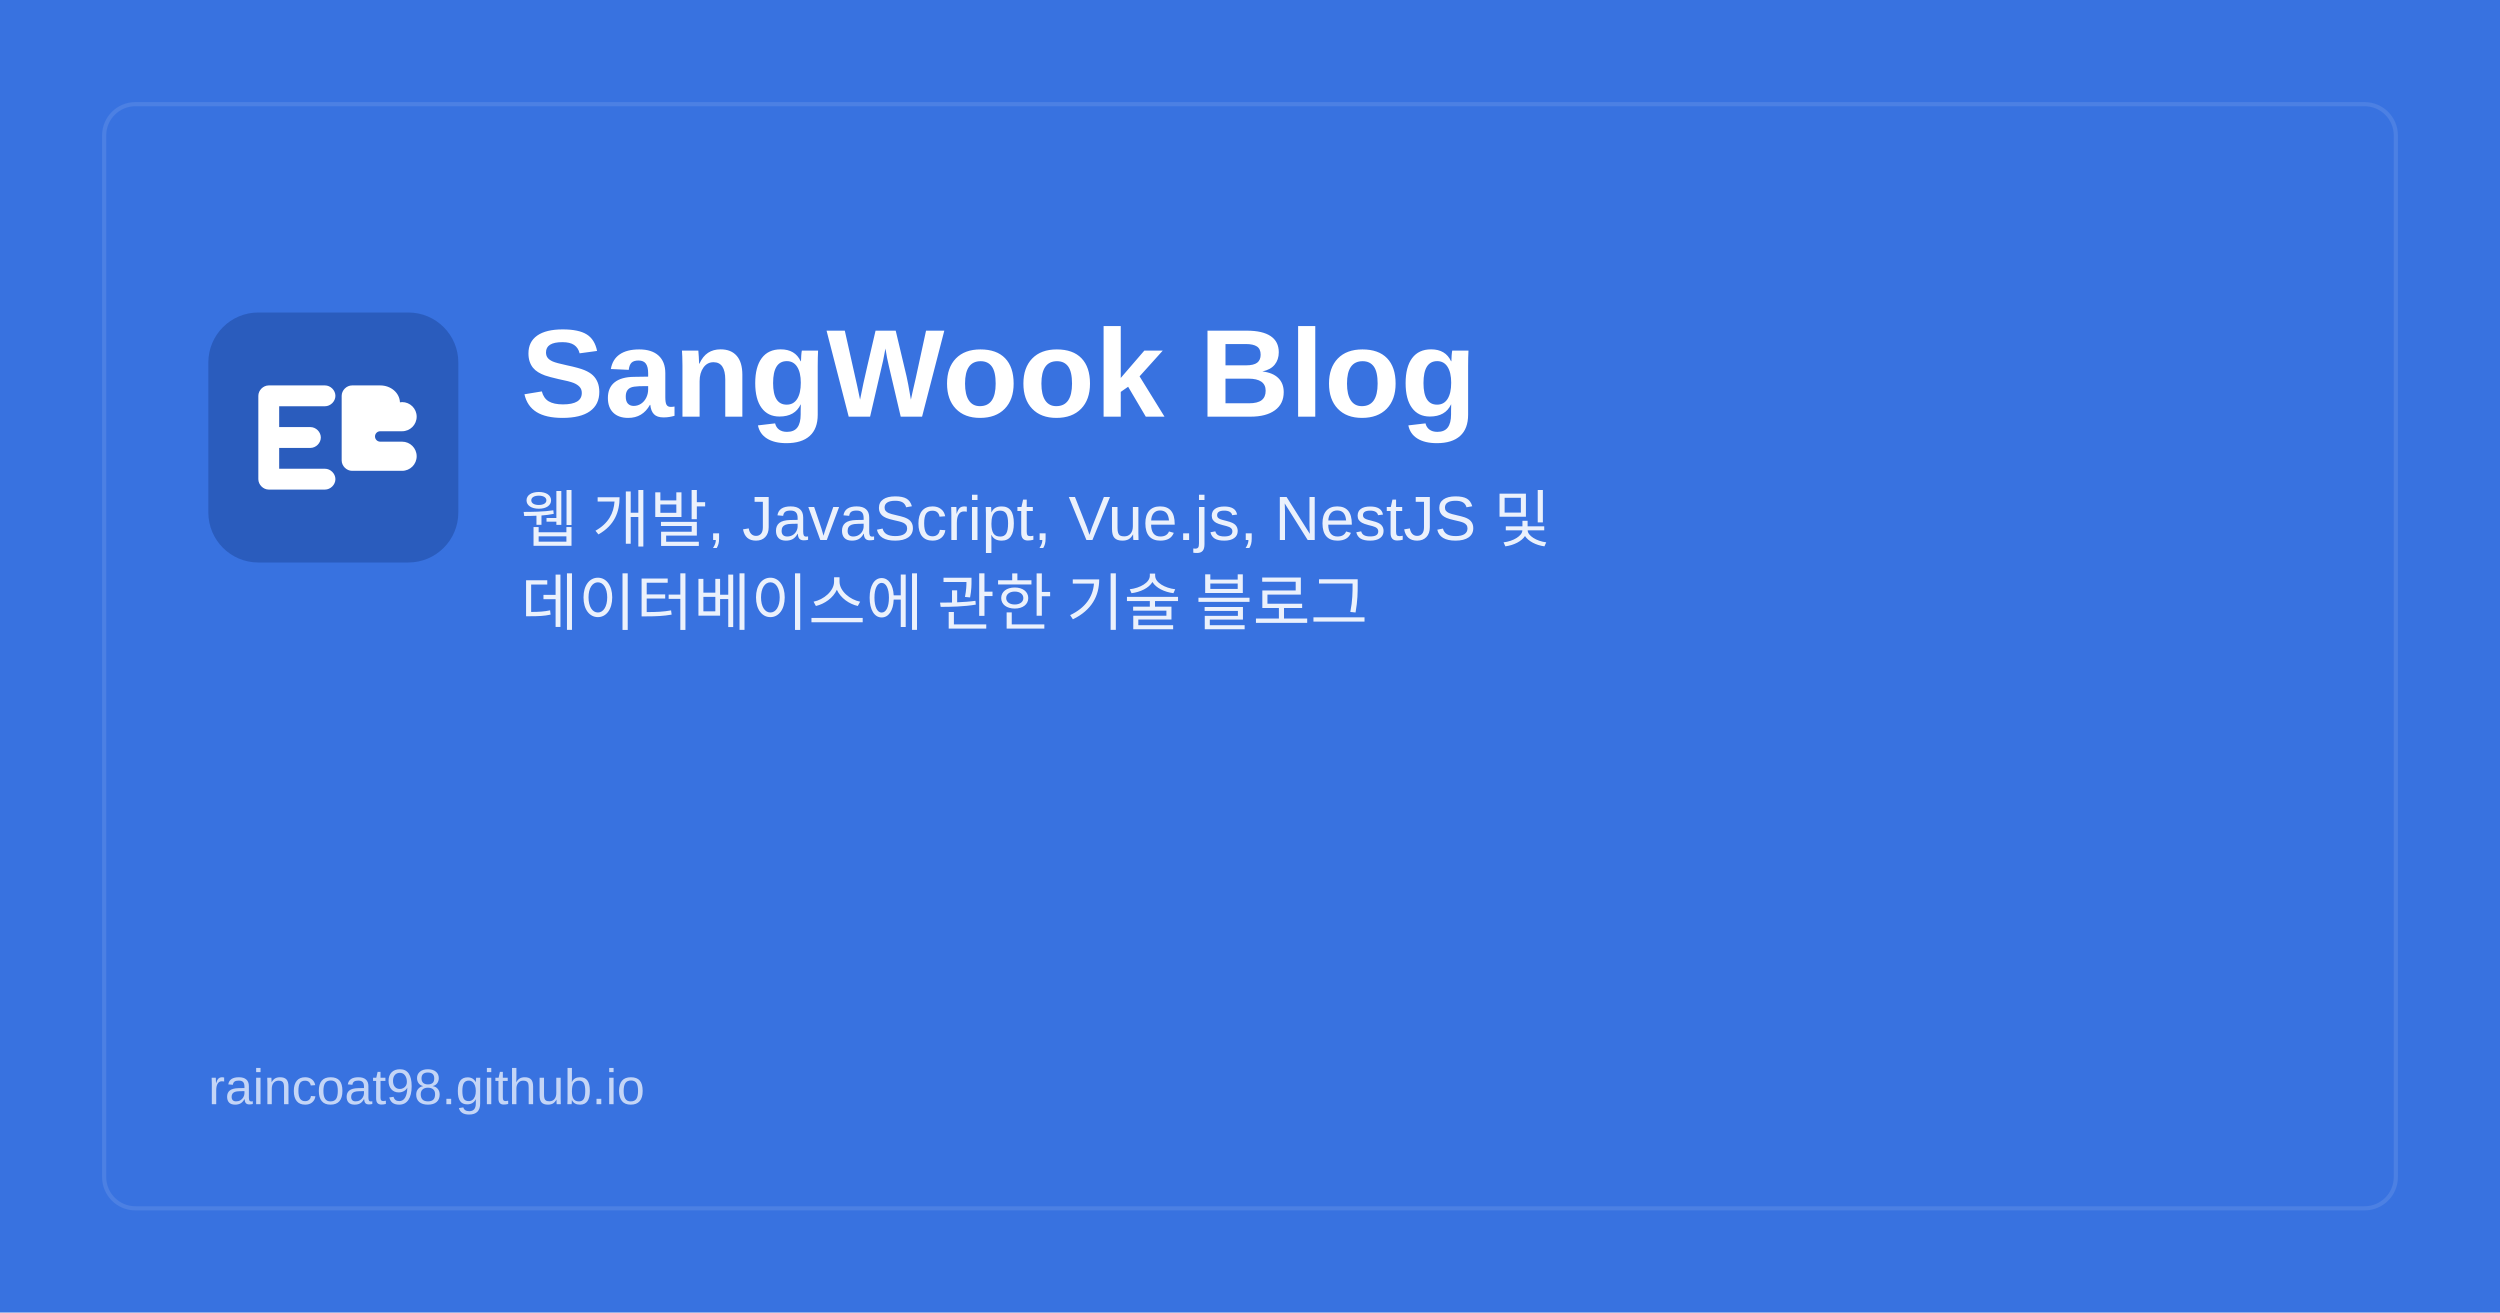
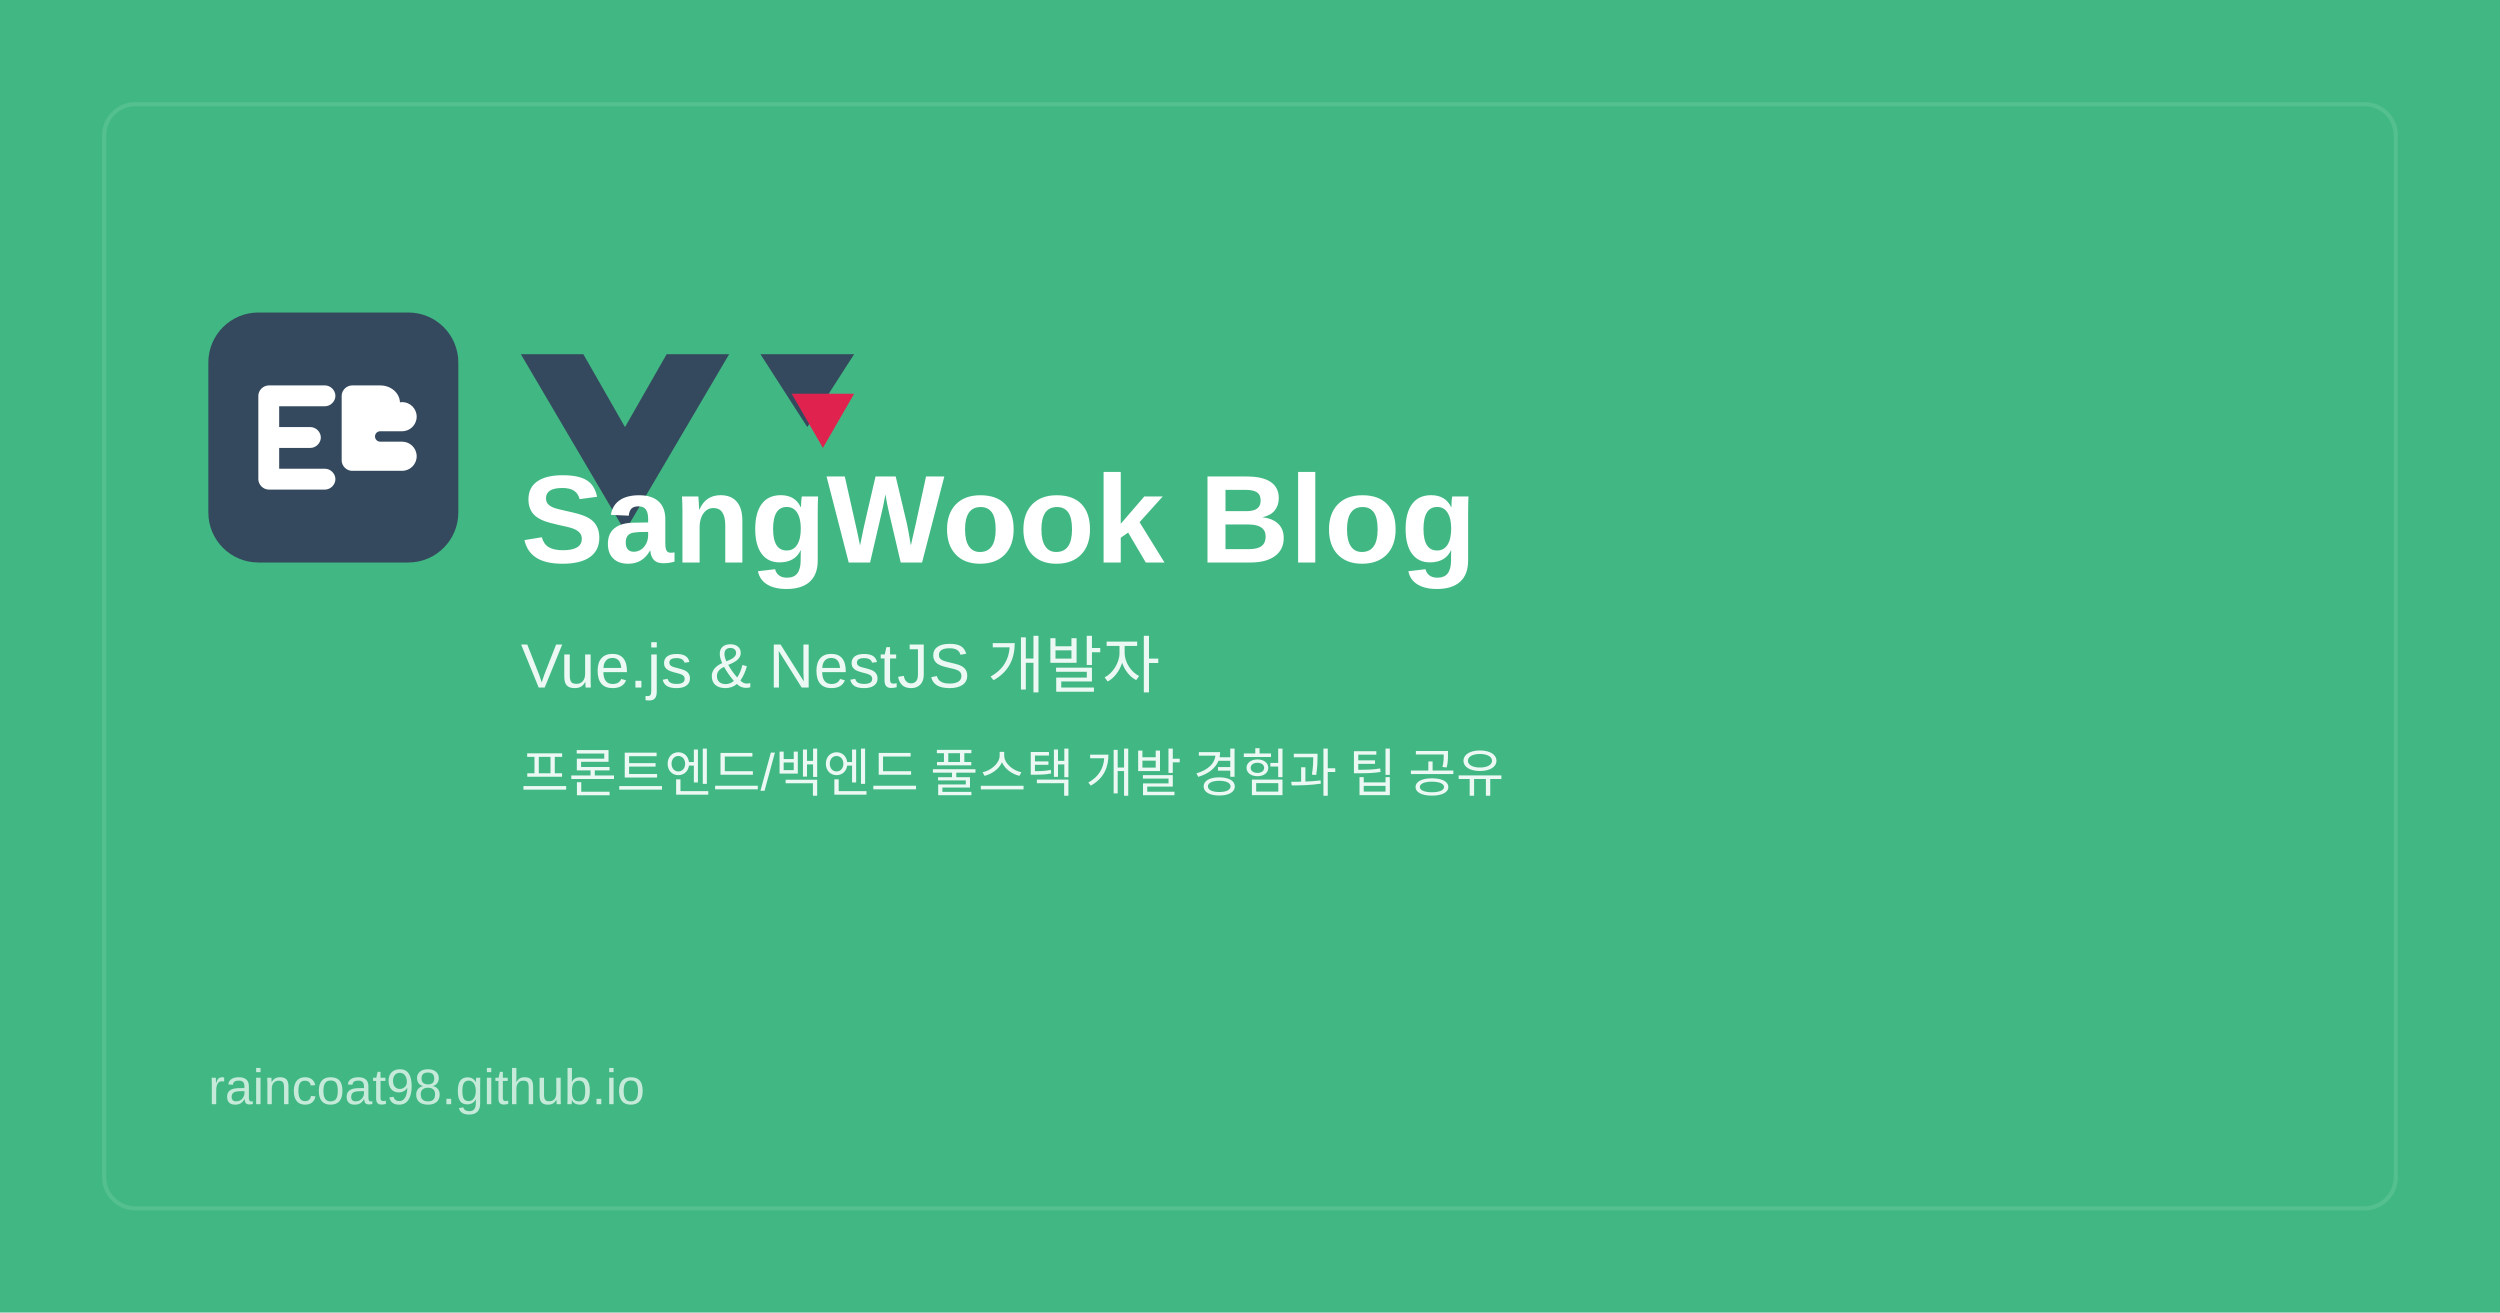
<svg xmlns="http://www.w3.org/2000/svg" width="1200" height="630" viewBox="0 0 1200 630" fill="none">
-   <rect width="1200" height="630" fill="#3872E0" />
+   <rect width="1200" height="630" fill="#41B883" />
  <rect x="50" y="50" width="1100" height="530" rx="15" stroke="white" stroke-width="2" stroke-opacity="0.1" />
-   <rect x="100" y="150" width="120" height="120" rx="24" fill="#2A5CBD" />
+   <rect x="100" y="150" width="120" height="120" rx="24" fill="#34495E" />
  <path d="M124 190C124 187.343 126.343 185 129 185H156C158.657 185 161 187.343 161 190C161 192.657 158.657 195 156 195H134V205H149C151.657 205 154 207.343 154 210C154 212.657 151.657 215 149 215H134V225H156C158.657 225 161 227.343 161 230C161 232.657 158.657 235 156 235H129C126.343 235 124 232.657 124 230V190Z" fill="white" />
  <path d="M164 190C164 187.343 166.343 185 169 185H182.5C187.642 185 191.801 188.582 191.975 193.122C192.315 193.042 192.655 193 193 193C196.866 193 200 196.134 200 200C200 203.866 196.866 207 193 207H193H182.5C181.12 207 180 208.12 180 209.5C180 210.88 181.12 212 182.5 212H193C196.866 212 200 215.134 200 219C200 222.866 196.866 226 193 226H169C166.343 226 164 223.657 164 221V190Z" fill="white" />
-   <text x="250" y="200" font-family="Arial, sans-serif" font-weight="bold" font-size="60" fill="white">SangWook Blog</text>
-   <text x="250" y="260" font-family="Arial, sans-serif" font-size="30" fill="white" opacity="0.9">웹 개발, JavaScript, Vue.js, NestJS 및</text>
-   <text x="250" y="300" font-family="Arial, sans-serif" font-size="30" fill="white" opacity="0.9">데이터베이스에 관한 기술 블로그</text>
+   <path d="M280 170L300 205L320 170H350L300 255L250 170H280Z" fill="#34495E" />
+   <path d="M365 170H410L387.5 205L365 170Z" fill="#34495E" />
+   <path d="M380 189L395 215L410 189H380Z" fill="#E0234E" />
+   <text x="250" y="270" font-family="Arial, sans-serif" font-weight="bold" font-size="60" fill="white">SangWook Blog</text>
+   <text x="250" y="330" font-family="Arial, sans-serif" font-size="30" fill="white" opacity="0.9">Vue.js &amp; NestJS 개발자</text>
+   <text x="250" y="380" font-family="Arial, sans-serif" font-size="25" fill="white" opacity="0.9">프론트엔드/백엔드 풀스택 개발 경험과 팁 공유</text>
  <text x="100" y="530" font-family="Arial, sans-serif" font-size="24" fill="white" opacity="0.7">raincoat98.github.io</text>
</svg>
